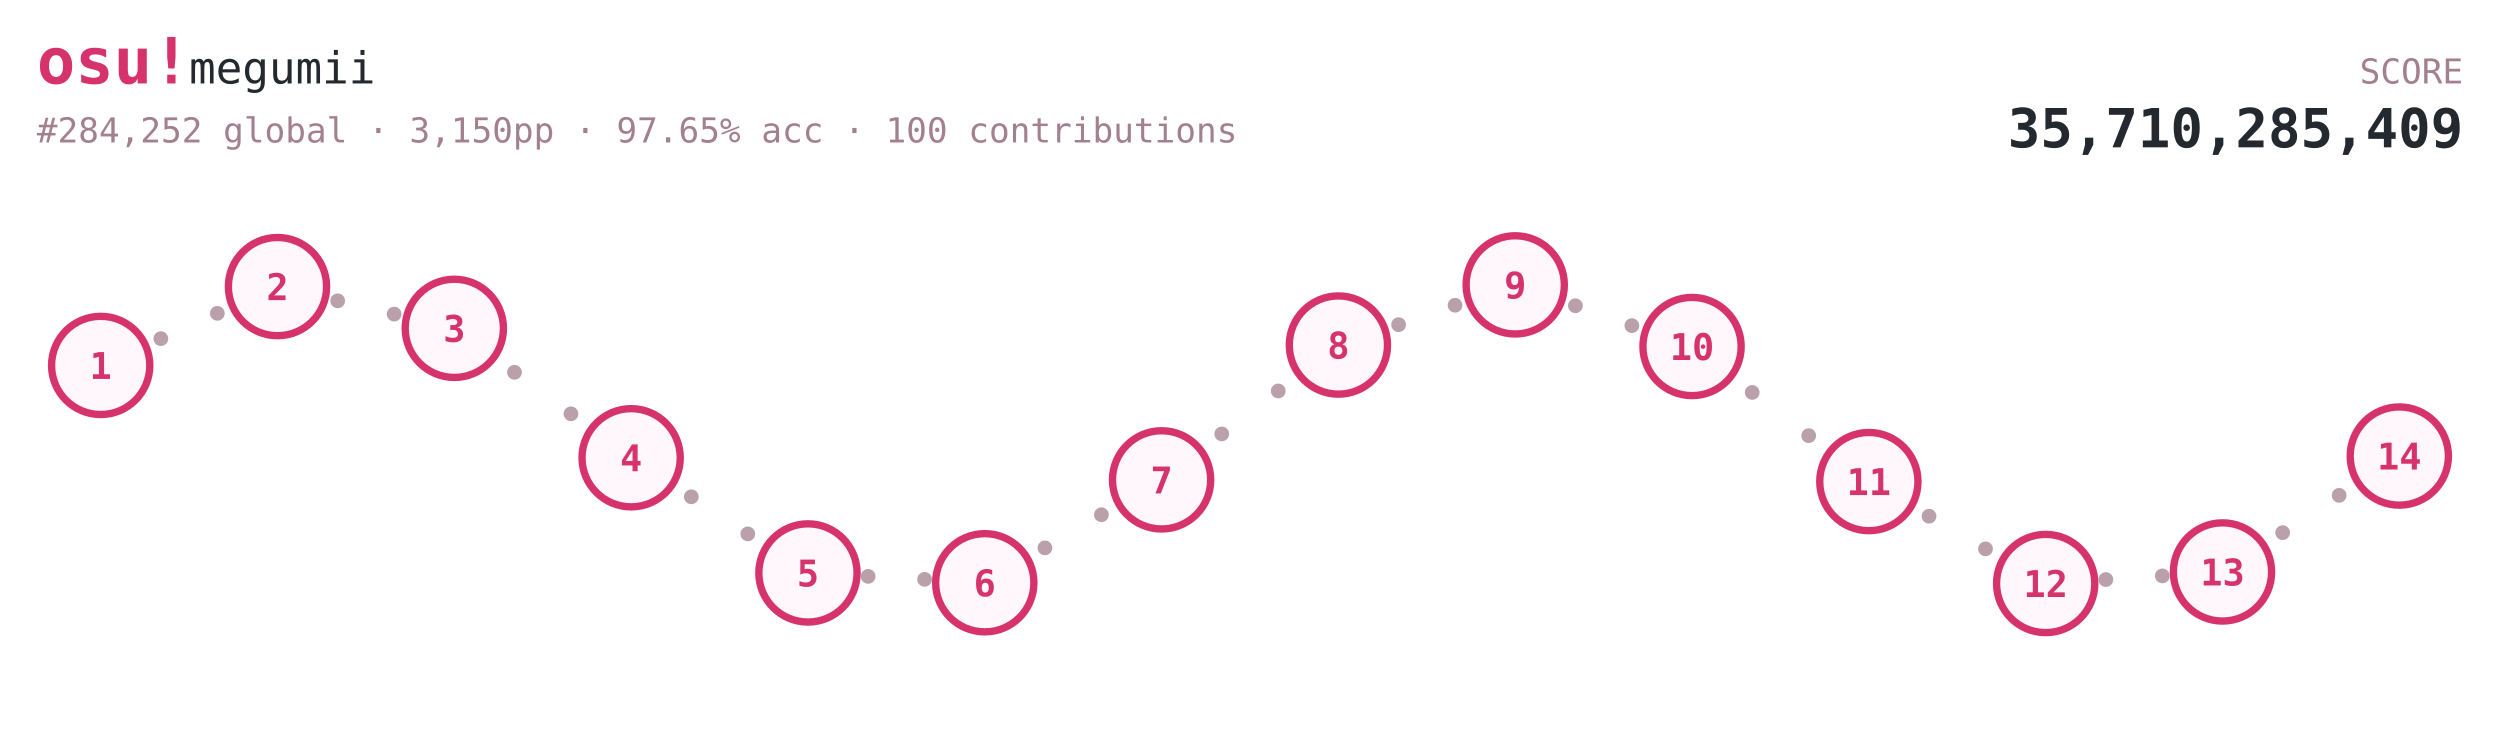
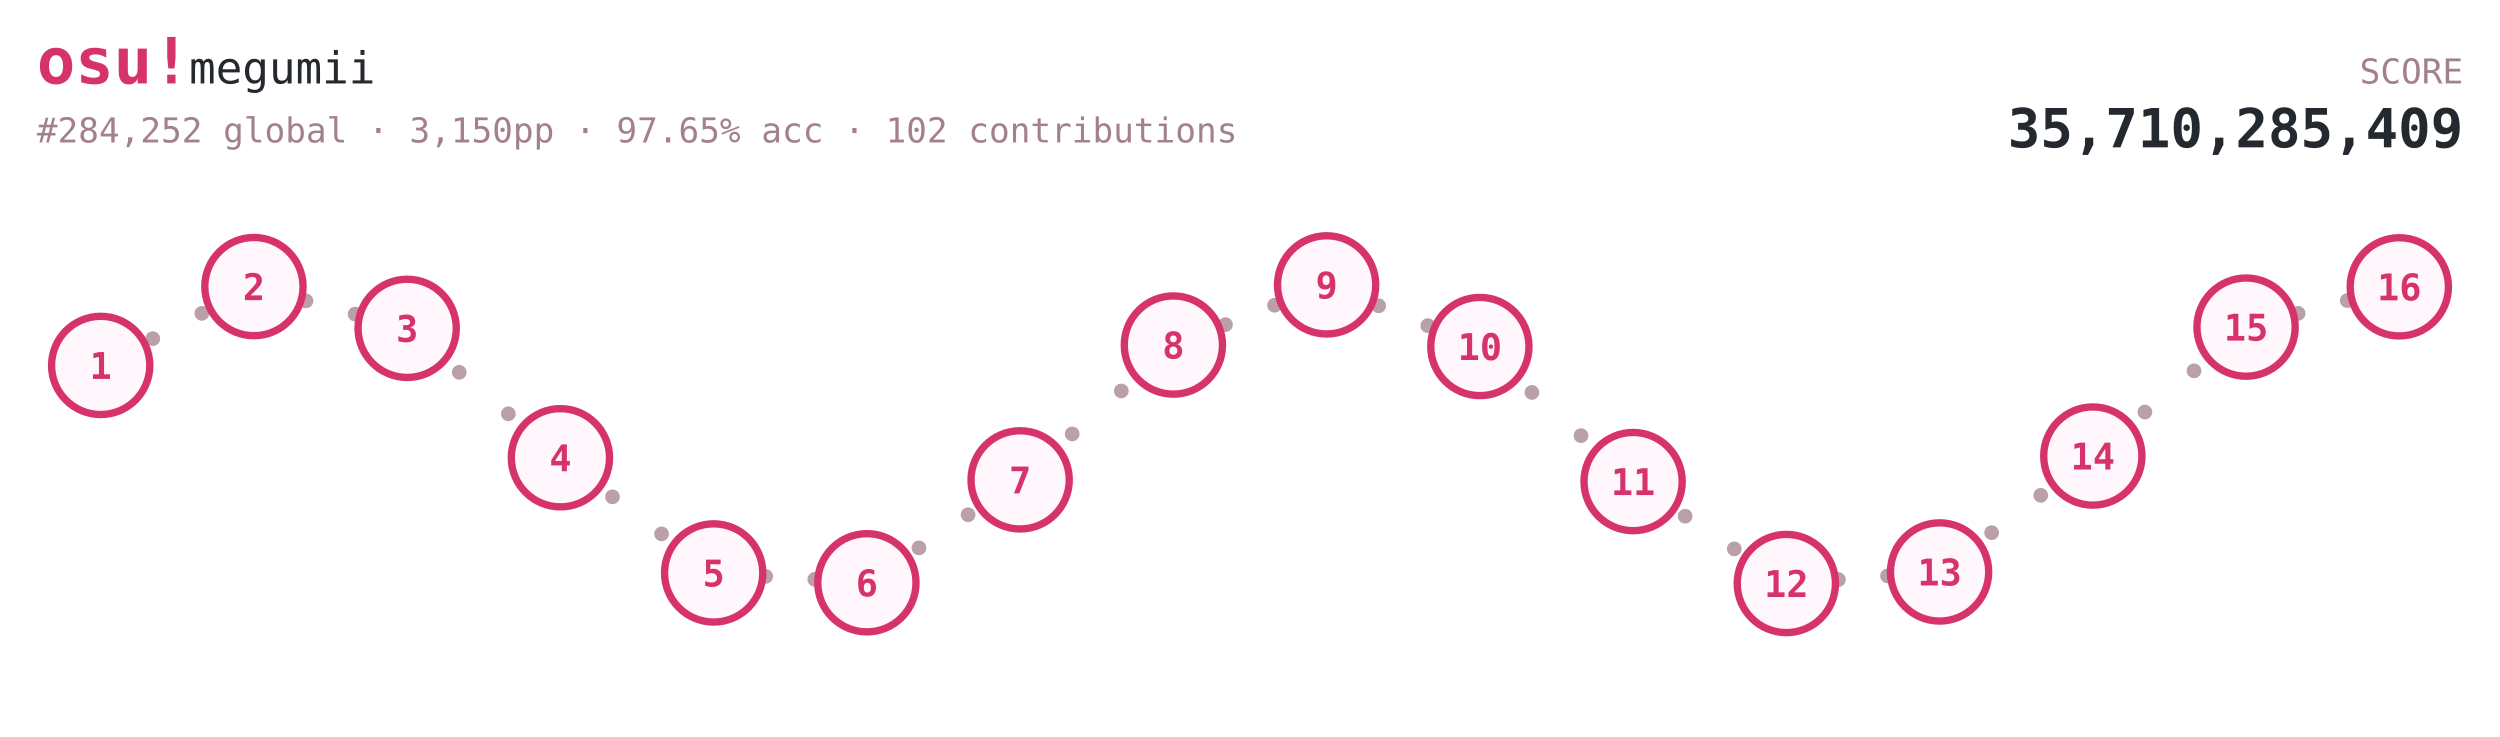
<svg xmlns="http://www.w3.org/2000/svg" width="1018px" height="300px" font-family="ConsolasFallback,Consolas,Menlo,monospace" role="img" aria-label="osu! replay of my GitHub contributions">
  <style>
@font-face {
  src: local('Consolas'), local('Consolas Bold');
  font-family: 'ConsolasFallback';
  font-display: swap;
  size-adjust: 109%;
}
text, tspan {white-space: pre;}
</style>
  <defs>
    <clipPath id="play">
      <rect x="0" y="68" width="1018" height="228" />
    </clipPath>
  </defs>
  <text x="15" y="34" font-size="26" font-weight="bold" fill="#D6336C">osu!</text>
  <text x="77" y="34" font-size="18" fill="#24292f">megumii</text>
-   <text x="15" y="58" font-size="14" fill="#a3808f">#284,252 global  ·  3,150pp  ·  97.65% acc  ·  100 contributions</text>
+   <text x="15" y="58" font-size="14" fill="#a3808f">#284,252 global  ·  3,150pp  ·  97.65% acc  ·  102 contributions</text>
  <text x="1003" y="34" text-anchor="end" font-size="14" fill="#a3808f">SCORE</text>
  <text x="1003" y="60" text-anchor="end" font-size="22" font-weight="bold" fill="#24292f">35,710,285,409</text>
  <g clip-path="url(#play)">
-     <circle cx="65.5" cy="137.9" r="3" fill="#a3808f" opacity="0.75" />
-     <circle cx="88.5" cy="127.6" r="3" fill="#a3808f" opacity="0.75" />
-     <circle cx="137.5" cy="122.5" r="3" fill="#a3808f" opacity="0.75" />
-     <circle cx="160.5" cy="127.9" r="3" fill="#a3808f" opacity="0.75" />
-     <circle cx="209.5" cy="151.6" r="3" fill="#a3808f" opacity="0.75" />
-     <circle cx="232.5" cy="168.5" r="3" fill="#a3808f" opacity="0.75" />
-     <circle cx="281.5" cy="202.3" r="3" fill="#a3808f" opacity="0.75" />
-     <circle cx="304.5" cy="217.4" r="3" fill="#a3808f" opacity="0.75" />
-     <circle cx="353.5" cy="234.7" r="3" fill="#a3808f" opacity="0.75" />
-     <circle cx="376.5" cy="235.9" r="3" fill="#a3808f" opacity="0.75" />
-     <circle cx="425.5" cy="223.1" r="3" fill="#a3808f" opacity="0.75" />
-     <circle cx="448.5" cy="209.6" r="3" fill="#a3808f" opacity="0.75" />
-     <circle cx="497.5" cy="176.7" r="3" fill="#a3808f" opacity="0.75" />
-     <circle cx="520.5" cy="159.2" r="3" fill="#a3808f" opacity="0.75" />
-     <circle cx="569.5" cy="132.2" r="3" fill="#a3808f" opacity="0.75" />
-     <circle cx="592.5" cy="124.3" r="3" fill="#a3808f" opacity="0.75" />
-     <circle cx="641.5" cy="124.5" r="3" fill="#a3808f" opacity="0.75" />
-     <circle cx="664.5" cy="132.6" r="3" fill="#a3808f" opacity="0.75" />
-     <circle cx="713.5" cy="159.8" r="3" fill="#a3808f" opacity="0.75" />
-     <circle cx="736.5" cy="177.4" r="3" fill="#a3808f" opacity="0.75" />
-     <circle cx="785.5" cy="210.2" r="3" fill="#a3808f" opacity="0.75" />
-     <circle cx="808.5" cy="223.5" r="3" fill="#a3808f" opacity="0.75" />
-     <circle cx="857.5" cy="236.0" r="3" fill="#a3808f" opacity="0.75" />
-     <circle cx="880.5" cy="234.5" r="3" fill="#a3808f" opacity="0.75" />
-     <circle cx="929.5" cy="216.9" r="3" fill="#a3808f" opacity="0.75" />
-     <circle cx="952.5" cy="201.7" r="3" fill="#a3808f" opacity="0.75" />
+     <circle cx="62.2" cy="137.9" r="3" fill="#a3808f" opacity="0.75" />
+     <circle cx="82.2" cy="127.6" r="3" fill="#a3808f" opacity="0.75" />
+     <circle cx="124.6" cy="122.5" r="3" fill="#a3808f" opacity="0.75" />
+     <circle cx="144.6" cy="127.9" r="3" fill="#a3808f" opacity="0.75" />
+     <circle cx="187.0" cy="151.6" r="3" fill="#a3808f" opacity="0.75" />
+     <circle cx="207.0" cy="168.5" r="3" fill="#a3808f" opacity="0.75" />
+     <circle cx="249.4" cy="202.3" r="3" fill="#a3808f" opacity="0.75" />
+     <circle cx="269.4" cy="217.4" r="3" fill="#a3808f" opacity="0.75" />
+     <circle cx="311.8" cy="234.7" r="3" fill="#a3808f" opacity="0.75" />
+     <circle cx="331.8" cy="235.9" r="3" fill="#a3808f" opacity="0.75" />
+     <circle cx="374.2" cy="223.1" r="3" fill="#a3808f" opacity="0.75" />
+     <circle cx="394.2" cy="209.6" r="3" fill="#a3808f" opacity="0.75" />
+     <circle cx="436.6" cy="176.7" r="3" fill="#a3808f" opacity="0.75" />
+     <circle cx="456.6" cy="159.2" r="3" fill="#a3808f" opacity="0.75" />
+     <circle cx="499.0" cy="132.2" r="3" fill="#a3808f" opacity="0.75" />
+     <circle cx="519.0" cy="124.3" r="3" fill="#a3808f" opacity="0.75" />
+     <circle cx="561.4" cy="124.5" r="3" fill="#a3808f" opacity="0.75" />
+     <circle cx="581.4" cy="132.6" r="3" fill="#a3808f" opacity="0.75" />
+     <circle cx="623.8" cy="159.8" r="3" fill="#a3808f" opacity="0.75" />
+     <circle cx="643.8" cy="177.4" r="3" fill="#a3808f" opacity="0.75" />
+     <circle cx="686.2" cy="210.2" r="3" fill="#a3808f" opacity="0.75" />
+     <circle cx="706.2" cy="223.5" r="3" fill="#a3808f" opacity="0.75" />
+     <circle cx="748.6" cy="236.0" r="3" fill="#a3808f" opacity="0.75" />
+     <circle cx="768.6" cy="234.5" r="3" fill="#a3808f" opacity="0.75" />
+     <circle cx="811.0" cy="216.9" r="3" fill="#a3808f" opacity="0.75" />
+     <circle cx="831.0" cy="201.7" r="3" fill="#a3808f" opacity="0.75" />
+     <circle cx="873.4" cy="167.8" r="3" fill="#a3808f" opacity="0.75" />
+     <circle cx="893.4" cy="151.0" r="3" fill="#a3808f" opacity="0.75" />
+     <circle cx="935.8" cy="127.6" r="3" fill="#a3808f" opacity="0.75" />
+     <circle cx="955.8" cy="122.4" r="3" fill="#a3808f" opacity="0.75" />
    <circle cx="41" cy="148.8" r="52.0" fill="none" stroke="#D6336C" stroke-width="2" opacity="0">
-       <animate attributeName="r" values="52.0;20.0;20.0" keyTimes="0;0.121;1" dur="11.280s" calcMode="linear" repeatCount="indefinite" />
-       <animate attributeName="opacity" values="0;1;0;0" keyTimes="0;0.08;0.121;1" dur="11.280s" calcMode="discrete" repeatCount="indefinite" />
+       <animate attributeName="r" values="52.0;20.0;20.0" keyTimes="0;0.109;1" dur="12.520s" calcMode="linear" repeatCount="indefinite" />
+       <animate attributeName="opacity" values="0;1;0;0" keyTimes="0;0.072;0.109;1" dur="12.520s" calcMode="discrete" repeatCount="indefinite" />
    </circle>
    <g opacity="1">
      <circle cx="41" cy="148.8" r="20" fill="#fff7fb" stroke="#D6336C" stroke-width="3" />
      <text x="41" y="154.3" text-anchor="middle" font-size="15" font-weight="bold" fill="#D6336C">1</text>
-       <animate attributeName="opacity" values="1;1;0;0" keyTimes="0;0.121;0.126;1" dur="11.280s" calcMode="discrete" repeatCount="indefinite" />
+       <animate attributeName="opacity" values="1;1;0;0" keyTimes="0;0.109;0.113;1" dur="12.520s" calcMode="discrete" repeatCount="indefinite" />
    </g>
    <circle cx="41" cy="148.8" r="20" fill="none" stroke="#e6398b" stroke-width="3" opacity="0">
      <animate attributeName="r" values="20;42.0" keyTimes="0;1" dur="0.42s" begin="1.360s" repeatCount="1" fill="remove" />
      <animate attributeName="opacity" values="0.9;0" keyTimes="0;1" dur="0.42s" begin="1.360s" repeatCount="1" fill="remove" />
    </circle>
-     <circle cx="113" cy="116.7" r="52.0" fill="none" stroke="#D6336C" stroke-width="2" opacity="0">
-       <animate attributeName="r" values="52.0;20.0;20.0" keyTimes="0;0.176;1" dur="11.280s" calcMode="linear" repeatCount="indefinite" />
-       <animate attributeName="opacity" values="0;1;0;0" keyTimes="0;0.135;0.176;1" dur="11.280s" calcMode="discrete" repeatCount="indefinite" />
-     </circle>
-     <g opacity="1">
-       <circle cx="113" cy="116.7" r="20" fill="#fff7fb" stroke="#D6336C" stroke-width="3" />
-       <text x="113" y="122.2" text-anchor="middle" font-size="15" font-weight="bold" fill="#D6336C">2</text>
-       <animate attributeName="opacity" values="1;1;0;0" keyTimes="0;0.176;0.181;1" dur="11.280s" calcMode="discrete" repeatCount="indefinite" />
-     </g>
-     <circle cx="113" cy="116.7" r="20" fill="none" stroke="#e6398b" stroke-width="3" opacity="0">
+     <circle cx="103.4" cy="116.7" r="52.0" fill="none" stroke="#D6336C" stroke-width="2" opacity="0">
+       <animate attributeName="r" values="52.0;20.0;20.0" keyTimes="0;0.158;1" dur="12.520s" calcMode="linear" repeatCount="indefinite" />
+       <animate attributeName="opacity" values="0;1;0;0" keyTimes="0;0.121;0.159;1" dur="12.520s" calcMode="discrete" repeatCount="indefinite" />
+     </circle>
+     <g opacity="1">
+       <circle cx="103.4" cy="116.7" r="20" fill="#fff7fb" stroke="#D6336C" stroke-width="3" />
+       <text x="103.4" y="122.2" text-anchor="middle" font-size="15" font-weight="bold" fill="#D6336C">2</text>
+       <animate attributeName="opacity" values="1;1;0;0" keyTimes="0;0.158;0.163;1" dur="12.520s" calcMode="discrete" repeatCount="indefinite" />
+     </g>
+     <circle cx="103.4" cy="116.7" r="20" fill="none" stroke="#e6398b" stroke-width="3" opacity="0">
      <animate attributeName="r" values="20;42.0" keyTimes="0;1" dur="0.42s" begin="1.980s" repeatCount="1" fill="remove" />
      <animate attributeName="opacity" values="0.9;0" keyTimes="0;1" dur="0.42s" begin="1.980s" repeatCount="1" fill="remove" />
    </circle>
-     <circle cx="185" cy="133.7" r="52.0" fill="none" stroke="#D6336C" stroke-width="2" opacity="0">
-       <animate attributeName="r" values="52.0;20.0;20.0" keyTimes="0;0.231;1" dur="11.280s" calcMode="linear" repeatCount="indefinite" />
-       <animate attributeName="opacity" values="0;1;0;0" keyTimes="0;0.19;0.231;1" dur="11.280s" calcMode="discrete" repeatCount="indefinite" />
-     </circle>
-     <g opacity="1">
-       <circle cx="185" cy="133.7" r="20" fill="#fff7fb" stroke="#D6336C" stroke-width="3" />
-       <text x="185" y="139.2" text-anchor="middle" font-size="15" font-weight="bold" fill="#D6336C">3</text>
-       <animate attributeName="opacity" values="1;1;0;0" keyTimes="0;0.231;0.236;1" dur="11.280s" calcMode="discrete" repeatCount="indefinite" />
-     </g>
-     <circle cx="185" cy="133.7" r="20" fill="none" stroke="#e6398b" stroke-width="3" opacity="0">
+     <circle cx="165.8" cy="133.7" r="52.0" fill="none" stroke="#D6336C" stroke-width="2" opacity="0">
+       <animate attributeName="r" values="52.0;20.0;20.0" keyTimes="0;0.208;1" dur="12.520s" calcMode="linear" repeatCount="indefinite" />
+       <animate attributeName="opacity" values="0;1;0;0" keyTimes="0;0.171;0.208;1" dur="12.520s" calcMode="discrete" repeatCount="indefinite" />
+     </circle>
+     <g opacity="1">
+       <circle cx="165.8" cy="133.7" r="20" fill="#fff7fb" stroke="#D6336C" stroke-width="3" />
+       <text x="165.8" y="139.2" text-anchor="middle" font-size="15" font-weight="bold" fill="#D6336C">3</text>
+       <animate attributeName="opacity" values="1;1;0;0" keyTimes="0;0.208;0.212;1" dur="12.520s" calcMode="discrete" repeatCount="indefinite" />
+     </g>
+     <circle cx="165.8" cy="133.7" r="20" fill="none" stroke="#e6398b" stroke-width="3" opacity="0">
      <animate attributeName="r" values="20;42.0" keyTimes="0;1" dur="0.42s" begin="2.600s" repeatCount="1" fill="remove" />
      <animate attributeName="opacity" values="0.9;0" keyTimes="0;1" dur="0.42s" begin="2.600s" repeatCount="1" fill="remove" />
    </circle>
-     <circle cx="257" cy="186.4" r="52.0" fill="none" stroke="#D6336C" stroke-width="2" opacity="0">
-       <animate attributeName="r" values="52.0;20.0;20.0" keyTimes="0;0.285;1" dur="11.280s" calcMode="linear" repeatCount="indefinite" />
-       <animate attributeName="opacity" values="0;1;0;0" keyTimes="0;0.245;0.286;1" dur="11.280s" calcMode="discrete" repeatCount="indefinite" />
-     </circle>
-     <g opacity="1">
-       <circle cx="257" cy="186.4" r="20" fill="#fff7fb" stroke="#D6336C" stroke-width="3" />
-       <text x="257" y="191.9" text-anchor="middle" font-size="15" font-weight="bold" fill="#D6336C">4</text>
-       <animate attributeName="opacity" values="1;1;0;0" keyTimes="0;0.285;0.291;1" dur="11.280s" calcMode="discrete" repeatCount="indefinite" />
-     </g>
-     <circle cx="257" cy="186.4" r="20" fill="none" stroke="#e6398b" stroke-width="3" opacity="0">
+     <circle cx="228.2" cy="186.4" r="52.0" fill="none" stroke="#D6336C" stroke-width="2" opacity="0">
+       <animate attributeName="r" values="52.0;20.0;20.0" keyTimes="0;0.257;1" dur="12.520s" calcMode="linear" repeatCount="indefinite" />
+       <animate attributeName="opacity" values="0;1;0;0" keyTimes="0;0.22;0.258;1" dur="12.520s" calcMode="discrete" repeatCount="indefinite" />
+     </circle>
+     <g opacity="1">
+       <circle cx="228.2" cy="186.4" r="20" fill="#fff7fb" stroke="#D6336C" stroke-width="3" />
+       <text x="228.2" y="191.9" text-anchor="middle" font-size="15" font-weight="bold" fill="#D6336C">4</text>
+       <animate attributeName="opacity" values="1;1;0;0" keyTimes="0;0.257;0.262;1" dur="12.520s" calcMode="discrete" repeatCount="indefinite" />
+     </g>
+     <circle cx="228.2" cy="186.4" r="20" fill="none" stroke="#e6398b" stroke-width="3" opacity="0">
      <animate attributeName="r" values="20;42.0" keyTimes="0;1" dur="0.42s" begin="3.220s" repeatCount="1" fill="remove" />
      <animate attributeName="opacity" values="0.9;0" keyTimes="0;1" dur="0.42s" begin="3.220s" repeatCount="1" fill="remove" />
    </circle>
-     <circle cx="329" cy="233.3" r="52.0" fill="none" stroke="#D6336C" stroke-width="2" opacity="0">
-       <animate attributeName="r" values="52.0;20.0;20.0" keyTimes="0;0.34;1" dur="11.280s" calcMode="linear" repeatCount="indefinite" />
-       <animate attributeName="opacity" values="0;1;0;0" keyTimes="0;0.3;0.341;1" dur="11.280s" calcMode="discrete" repeatCount="indefinite" />
-     </circle>
-     <g opacity="1">
-       <circle cx="329" cy="233.3" r="20" fill="#fff7fb" stroke="#D6336C" stroke-width="3" />
-       <text x="329" y="238.8" text-anchor="middle" font-size="15" font-weight="bold" fill="#D6336C">5</text>
-       <animate attributeName="opacity" values="1;1;0;0" keyTimes="0;0.34;0.346;1" dur="11.280s" calcMode="discrete" repeatCount="indefinite" />
-     </g>
-     <circle cx="329" cy="233.3" r="20" fill="none" stroke="#e6398b" stroke-width="3" opacity="0">
+     <circle cx="290.6" cy="233.3" r="52.0" fill="none" stroke="#D6336C" stroke-width="2" opacity="0">
+       <animate attributeName="r" values="52.0;20.0;20.0" keyTimes="0;0.307;1" dur="12.520s" calcMode="linear" repeatCount="indefinite" />
+       <animate attributeName="opacity" values="0;1;0;0" keyTimes="0;0.27;0.308;1" dur="12.520s" calcMode="discrete" repeatCount="indefinite" />
+     </circle>
+     <g opacity="1">
+       <circle cx="290.6" cy="233.3" r="20" fill="#fff7fb" stroke="#D6336C" stroke-width="3" />
+       <text x="290.6" y="238.8" text-anchor="middle" font-size="15" font-weight="bold" fill="#D6336C">5</text>
+       <animate attributeName="opacity" values="1;1;0;0" keyTimes="0;0.307;0.311;1" dur="12.520s" calcMode="discrete" repeatCount="indefinite" />
+     </g>
+     <circle cx="290.6" cy="233.3" r="20" fill="none" stroke="#e6398b" stroke-width="3" opacity="0">
      <animate attributeName="r" values="20;42.0" keyTimes="0;1" dur="0.42s" begin="3.840s" repeatCount="1" fill="remove" />
      <animate attributeName="opacity" values="0.9;0" keyTimes="0;1" dur="0.42s" begin="3.840s" repeatCount="1" fill="remove" />
    </circle>
-     <circle cx="401" cy="237.3" r="52.0" fill="none" stroke="#D6336C" stroke-width="2" opacity="0">
-       <animate attributeName="r" values="52.0;20.0;20.0" keyTimes="0;0.395;1" dur="11.280s" calcMode="linear" repeatCount="indefinite" />
-       <animate attributeName="opacity" values="0;1;0;0" keyTimes="0;0.355;0.396;1" dur="11.280s" calcMode="discrete" repeatCount="indefinite" />
-     </circle>
-     <g opacity="1">
-       <circle cx="401" cy="237.3" r="20" fill="#fff7fb" stroke="#D6336C" stroke-width="3" />
-       <text x="401" y="242.8" text-anchor="middle" font-size="15" font-weight="bold" fill="#D6336C">6</text>
-       <animate attributeName="opacity" values="1;1;0;0" keyTimes="0;0.395;0.401;1" dur="11.280s" calcMode="discrete" repeatCount="indefinite" />
-     </g>
-     <circle cx="401" cy="237.3" r="20" fill="none" stroke="#e6398b" stroke-width="3" opacity="0">
+     <circle cx="353" cy="237.3" r="52.0" fill="none" stroke="#D6336C" stroke-width="2" opacity="0">
+       <animate attributeName="r" values="52.0;20.0;20.0" keyTimes="0;0.356;1" dur="12.520s" calcMode="linear" repeatCount="indefinite" />
+       <animate attributeName="opacity" values="0;1;0;0" keyTimes="0;0.319;0.357;1" dur="12.520s" calcMode="discrete" repeatCount="indefinite" />
+     </circle>
+     <g opacity="1">
+       <circle cx="353" cy="237.3" r="20" fill="#fff7fb" stroke="#D6336C" stroke-width="3" />
+       <text x="353" y="242.8" text-anchor="middle" font-size="15" font-weight="bold" fill="#D6336C">6</text>
+       <animate attributeName="opacity" values="1;1;0;0" keyTimes="0;0.356;0.361;1" dur="12.520s" calcMode="discrete" repeatCount="indefinite" />
+     </g>
+     <circle cx="353" cy="237.3" r="20" fill="none" stroke="#e6398b" stroke-width="3" opacity="0">
      <animate attributeName="r" values="20;42.0" keyTimes="0;1" dur="0.42s" begin="4.460s" repeatCount="1" fill="remove" />
      <animate attributeName="opacity" values="0.9;0" keyTimes="0;1" dur="0.42s" begin="4.460s" repeatCount="1" fill="remove" />
    </circle>
-     <circle cx="473" cy="195.4" r="52.0" fill="none" stroke="#D6336C" stroke-width="2" opacity="0">
-       <animate attributeName="r" values="52.0;20.0;20.0" keyTimes="0;0.45;1" dur="11.280s" calcMode="linear" repeatCount="indefinite" />
-       <animate attributeName="opacity" values="0;1;0;0" keyTimes="0;0.41;0.451;1" dur="11.280s" calcMode="discrete" repeatCount="indefinite" />
-     </circle>
-     <g opacity="1">
-       <circle cx="473" cy="195.4" r="20" fill="#fff7fb" stroke="#D6336C" stroke-width="3" />
-       <text x="473" y="200.9" text-anchor="middle" font-size="15" font-weight="bold" fill="#D6336C">7</text>
-       <animate attributeName="opacity" values="1;1;0;0" keyTimes="0;0.45;0.456;1" dur="11.280s" calcMode="discrete" repeatCount="indefinite" />
-     </g>
-     <circle cx="473" cy="195.4" r="20" fill="none" stroke="#e6398b" stroke-width="3" opacity="0">
+     <circle cx="415.4" cy="195.4" r="52.0" fill="none" stroke="#D6336C" stroke-width="2" opacity="0">
+       <animate attributeName="r" values="52.0;20.0;20.0" keyTimes="0;0.406;1" dur="12.520s" calcMode="linear" repeatCount="indefinite" />
+       <animate attributeName="opacity" values="0;1;0;0" keyTimes="0;0.369;0.407;1" dur="12.520s" calcMode="discrete" repeatCount="indefinite" />
+     </circle>
+     <g opacity="1">
+       <circle cx="415.4" cy="195.4" r="20" fill="#fff7fb" stroke="#D6336C" stroke-width="3" />
+       <text x="415.4" y="200.9" text-anchor="middle" font-size="15" font-weight="bold" fill="#D6336C">7</text>
+       <animate attributeName="opacity" values="1;1;0;0" keyTimes="0;0.406;0.411;1" dur="12.520s" calcMode="discrete" repeatCount="indefinite" />
+     </g>
+     <circle cx="415.4" cy="195.4" r="20" fill="none" stroke="#e6398b" stroke-width="3" opacity="0">
      <animate attributeName="r" values="20;42.0" keyTimes="0;1" dur="0.42s" begin="5.080s" repeatCount="1" fill="remove" />
      <animate attributeName="opacity" values="0.9;0" keyTimes="0;1" dur="0.42s" begin="5.080s" repeatCount="1" fill="remove" />
    </circle>
-     <circle cx="545" cy="140.5" r="52.0" fill="none" stroke="#D6336C" stroke-width="2" opacity="0">
-       <animate attributeName="r" values="52.0;20.0;20.0" keyTimes="0;0.505;1" dur="11.280s" calcMode="linear" repeatCount="indefinite" />
-       <animate attributeName="opacity" values="0;1;0;0" keyTimes="0;0.465;0.506;1" dur="11.280s" calcMode="discrete" repeatCount="indefinite" />
-     </circle>
-     <g opacity="1">
-       <circle cx="545" cy="140.5" r="20" fill="#fff7fb" stroke="#D6336C" stroke-width="3" />
-       <text x="545" y="146" text-anchor="middle" font-size="15" font-weight="bold" fill="#D6336C">8</text>
-       <animate attributeName="opacity" values="1;1;0;0" keyTimes="0;0.505;0.511;1" dur="11.280s" calcMode="discrete" repeatCount="indefinite" />
-     </g>
-     <circle cx="545" cy="140.5" r="20" fill="none" stroke="#e6398b" stroke-width="3" opacity="0">
+     <circle cx="477.8" cy="140.5" r="52.0" fill="none" stroke="#D6336C" stroke-width="2" opacity="0">
+       <animate attributeName="r" values="52.0;20.0;20.0" keyTimes="0;0.455;1" dur="12.520s" calcMode="linear" repeatCount="indefinite" />
+       <animate attributeName="opacity" values="0;1;0;0" keyTimes="0;0.419;0.456;1" dur="12.520s" calcMode="discrete" repeatCount="indefinite" />
+     </circle>
+     <g opacity="1">
+       <circle cx="477.8" cy="140.5" r="20" fill="#fff7fb" stroke="#D6336C" stroke-width="3" />
+       <text x="477.8" y="146" text-anchor="middle" font-size="15" font-weight="bold" fill="#D6336C">8</text>
+       <animate attributeName="opacity" values="1;1;0;0" keyTimes="0;0.455;0.46;1" dur="12.520s" calcMode="discrete" repeatCount="indefinite" />
+     </g>
+     <circle cx="477.8" cy="140.5" r="20" fill="none" stroke="#e6398b" stroke-width="3" opacity="0">
      <animate attributeName="r" values="20;42.0" keyTimes="0;1" dur="0.42s" begin="5.700s" repeatCount="1" fill="remove" />
      <animate attributeName="opacity" values="0.9;0" keyTimes="0;1" dur="0.42s" begin="5.700s" repeatCount="1" fill="remove" />
    </circle>
-     <circle cx="617" cy="116" r="52.0" fill="none" stroke="#D6336C" stroke-width="2" opacity="0">
-       <animate attributeName="r" values="52.0;20.0;20.0" keyTimes="0;0.56;1" dur="11.280s" calcMode="linear" repeatCount="indefinite" />
-       <animate attributeName="opacity" values="0;1;0;0" keyTimes="0;0.519;0.561;1" dur="11.280s" calcMode="discrete" repeatCount="indefinite" />
-     </circle>
-     <g opacity="1">
-       <circle cx="617" cy="116" r="20" fill="#fff7fb" stroke="#D6336C" stroke-width="3" />
-       <text x="617" y="121.5" text-anchor="middle" font-size="15" font-weight="bold" fill="#D6336C">9</text>
-       <animate attributeName="opacity" values="1;1;0;0" keyTimes="0;0.56;0.566;1" dur="11.280s" calcMode="discrete" repeatCount="indefinite" />
-     </g>
-     <circle cx="617" cy="116" r="20" fill="none" stroke="#e6398b" stroke-width="3" opacity="0">
+     <circle cx="540.2" cy="116" r="52.0" fill="none" stroke="#D6336C" stroke-width="2" opacity="0">
+       <animate attributeName="r" values="52.0;20.0;20.0" keyTimes="0;0.505;1" dur="12.520s" calcMode="linear" repeatCount="indefinite" />
+       <animate attributeName="opacity" values="0;1;0;0" keyTimes="0;0.468;0.506;1" dur="12.520s" calcMode="discrete" repeatCount="indefinite" />
+     </circle>
+     <g opacity="1">
+       <circle cx="540.2" cy="116" r="20" fill="#fff7fb" stroke="#D6336C" stroke-width="3" />
+       <text x="540.2" y="121.5" text-anchor="middle" font-size="15" font-weight="bold" fill="#D6336C">9</text>
+       <animate attributeName="opacity" values="1;1;0;0" keyTimes="0;0.505;0.51;1" dur="12.520s" calcMode="discrete" repeatCount="indefinite" />
+     </g>
+     <circle cx="540.2" cy="116" r="20" fill="none" stroke="#e6398b" stroke-width="3" opacity="0">
      <animate attributeName="r" values="20;42.0" keyTimes="0;1" dur="0.42s" begin="6.320s" repeatCount="1" fill="remove" />
      <animate attributeName="opacity" values="0.9;0" keyTimes="0;1" dur="0.42s" begin="6.320s" repeatCount="1" fill="remove" />
    </circle>
-     <circle cx="689" cy="141.1" r="52.0" fill="none" stroke="#D6336C" stroke-width="2" opacity="0">
-       <animate attributeName="r" values="52.0;20.0;20.0" keyTimes="0;0.615;1" dur="11.280s" calcMode="linear" repeatCount="indefinite" />
-       <animate attributeName="opacity" values="0;1;0;0" keyTimes="0;0.574;0.616;1" dur="11.280s" calcMode="discrete" repeatCount="indefinite" />
-     </circle>
-     <g opacity="1">
-       <circle cx="689" cy="141.1" r="20" fill="#fff7fb" stroke="#D6336C" stroke-width="3" />
-       <text x="689" y="146.6" text-anchor="middle" font-size="15" font-weight="bold" fill="#D6336C">10</text>
-       <animate attributeName="opacity" values="1;1;0;0" keyTimes="0;0.615;0.621;1" dur="11.280s" calcMode="discrete" repeatCount="indefinite" />
-     </g>
-     <circle cx="689" cy="141.1" r="20" fill="none" stroke="#e6398b" stroke-width="3" opacity="0">
+     <circle cx="602.6" cy="141.1" r="52.0" fill="none" stroke="#D6336C" stroke-width="2" opacity="0">
+       <animate attributeName="r" values="52.0;20.0;20.0" keyTimes="0;0.554;1" dur="12.520s" calcMode="linear" repeatCount="indefinite" />
+       <animate attributeName="opacity" values="0;1;0;0" keyTimes="0;0.518;0.555;1" dur="12.520s" calcMode="discrete" repeatCount="indefinite" />
+     </circle>
+     <g opacity="1">
+       <circle cx="602.6" cy="141.1" r="20" fill="#fff7fb" stroke="#D6336C" stroke-width="3" />
+       <text x="602.6" y="146.6" text-anchor="middle" font-size="15" font-weight="bold" fill="#D6336C">10</text>
+       <animate attributeName="opacity" values="1;1;0;0" keyTimes="0;0.554;0.559;1" dur="12.520s" calcMode="discrete" repeatCount="indefinite" />
+     </g>
+     <circle cx="602.6" cy="141.1" r="20" fill="none" stroke="#e6398b" stroke-width="3" opacity="0">
      <animate attributeName="r" values="20;42.0" keyTimes="0;1" dur="0.42s" begin="6.940s" repeatCount="1" fill="remove" />
      <animate attributeName="opacity" values="0.9;0" keyTimes="0;1" dur="0.42s" begin="6.940s" repeatCount="1" fill="remove" />
    </circle>
-     <circle cx="761" cy="196.1" r="52.0" fill="none" stroke="#D6336C" stroke-width="2" opacity="0">
-       <animate attributeName="r" values="52.0;20.0;20.0" keyTimes="0;0.67;1" dur="11.280s" calcMode="linear" repeatCount="indefinite" />
-       <animate attributeName="opacity" values="0;1;0;0" keyTimes="0;0.629;0.671;1" dur="11.280s" calcMode="discrete" repeatCount="indefinite" />
-     </circle>
-     <g opacity="1">
-       <circle cx="761" cy="196.1" r="20" fill="#fff7fb" stroke="#D6336C" stroke-width="3" />
-       <text x="761" y="201.6" text-anchor="middle" font-size="15" font-weight="bold" fill="#D6336C">11</text>
-       <animate attributeName="opacity" values="1;1;0;0" keyTimes="0;0.67;0.676;1" dur="11.280s" calcMode="discrete" repeatCount="indefinite" />
-     </g>
-     <circle cx="761" cy="196.1" r="20" fill="none" stroke="#e6398b" stroke-width="3" opacity="0">
+     <circle cx="665" cy="196.1" r="52.0" fill="none" stroke="#D6336C" stroke-width="2" opacity="0">
+       <animate attributeName="r" values="52.0;20.0;20.0" keyTimes="0;0.604;1" dur="12.520s" calcMode="linear" repeatCount="indefinite" />
+       <animate attributeName="opacity" values="0;1;0;0" keyTimes="0;0.567;0.605;1" dur="12.520s" calcMode="discrete" repeatCount="indefinite" />
+     </circle>
+     <g opacity="1">
+       <circle cx="665" cy="196.1" r="20" fill="#fff7fb" stroke="#D6336C" stroke-width="3" />
+       <text x="665" y="201.6" text-anchor="middle" font-size="15" font-weight="bold" fill="#D6336C">11</text>
+       <animate attributeName="opacity" values="1;1;0;0" keyTimes="0;0.604;0.609;1" dur="12.520s" calcMode="discrete" repeatCount="indefinite" />
+     </g>
+     <circle cx="665" cy="196.1" r="20" fill="none" stroke="#e6398b" stroke-width="3" opacity="0">
      <animate attributeName="r" values="20;42.0" keyTimes="0;1" dur="0.42s" begin="7.560s" repeatCount="1" fill="remove" />
      <animate attributeName="opacity" values="0.9;0" keyTimes="0;1" dur="0.42s" begin="7.560s" repeatCount="1" fill="remove" />
    </circle>
-     <circle cx="833" cy="237.6" r="52.0" fill="none" stroke="#D6336C" stroke-width="2" opacity="0">
-       <animate attributeName="r" values="52.0;20.0;20.0" keyTimes="0;0.725;1" dur="11.280s" calcMode="linear" repeatCount="indefinite" />
-       <animate attributeName="opacity" values="0;1;0;0" keyTimes="0;0.684;0.726;1" dur="11.280s" calcMode="discrete" repeatCount="indefinite" />
-     </circle>
-     <g opacity="1">
-       <circle cx="833" cy="237.6" r="20" fill="#fff7fb" stroke="#D6336C" stroke-width="3" />
-       <text x="833" y="243.1" text-anchor="middle" font-size="15" font-weight="bold" fill="#D6336C">12</text>
-       <animate attributeName="opacity" values="1;1;0;0" keyTimes="0;0.725;0.731;1" dur="11.280s" calcMode="discrete" repeatCount="indefinite" />
-     </g>
-     <circle cx="833" cy="237.6" r="20" fill="none" stroke="#e6398b" stroke-width="3" opacity="0">
+     <circle cx="727.4" cy="237.6" r="52.0" fill="none" stroke="#D6336C" stroke-width="2" opacity="0">
+       <animate attributeName="r" values="52.0;20.0;20.0" keyTimes="0;0.653;1" dur="12.520s" calcMode="linear" repeatCount="indefinite" />
+       <animate attributeName="opacity" values="0;1;0;0" keyTimes="0;0.617;0.654;1" dur="12.520s" calcMode="discrete" repeatCount="indefinite" />
+     </circle>
+     <g opacity="1">
+       <circle cx="727.4" cy="237.6" r="20" fill="#fff7fb" stroke="#D6336C" stroke-width="3" />
+       <text x="727.4" y="243.1" text-anchor="middle" font-size="15" font-weight="bold" fill="#D6336C">12</text>
+       <animate attributeName="opacity" values="1;1;0;0" keyTimes="0;0.653;0.658;1" dur="12.520s" calcMode="discrete" repeatCount="indefinite" />
+     </g>
+     <circle cx="727.4" cy="237.6" r="20" fill="none" stroke="#e6398b" stroke-width="3" opacity="0">
      <animate attributeName="r" values="20;42.0" keyTimes="0;1" dur="0.42s" begin="8.180s" repeatCount="1" fill="remove" />
      <animate attributeName="opacity" values="0.9;0" keyTimes="0;1" dur="0.42s" begin="8.180s" repeatCount="1" fill="remove" />
    </circle>
-     <circle cx="905" cy="232.9" r="52.0" fill="none" stroke="#D6336C" stroke-width="2" opacity="0">
-       <animate attributeName="r" values="52.0;20.0;20.0" keyTimes="0;0.78;1" dur="11.280s" calcMode="linear" repeatCount="indefinite" />
-       <animate attributeName="opacity" values="0;1;0;0" keyTimes="0;0.739;0.781;1" dur="11.280s" calcMode="discrete" repeatCount="indefinite" />
-     </circle>
-     <g opacity="1">
-       <circle cx="905" cy="232.9" r="20" fill="#fff7fb" stroke="#D6336C" stroke-width="3" />
-       <text x="905" y="238.4" text-anchor="middle" font-size="15" font-weight="bold" fill="#D6336C">13</text>
-       <animate attributeName="opacity" values="1;1;0;0" keyTimes="0;0.78;0.785;1" dur="11.280s" calcMode="discrete" repeatCount="indefinite" />
-     </g>
-     <circle cx="905" cy="232.9" r="20" fill="none" stroke="#e6398b" stroke-width="3" opacity="0">
+     <circle cx="789.8" cy="232.9" r="52.0" fill="none" stroke="#D6336C" stroke-width="2" opacity="0">
+       <animate attributeName="r" values="52.0;20.0;20.0" keyTimes="0;0.703;1" dur="12.520s" calcMode="linear" repeatCount="indefinite" />
+       <animate attributeName="opacity" values="0;1;0;0" keyTimes="0;0.666;0.704;1" dur="12.520s" calcMode="discrete" repeatCount="indefinite" />
+     </circle>
+     <g opacity="1">
+       <circle cx="789.8" cy="232.9" r="20" fill="#fff7fb" stroke="#D6336C" stroke-width="3" />
+       <text x="789.8" y="238.4" text-anchor="middle" font-size="15" font-weight="bold" fill="#D6336C">13</text>
+       <animate attributeName="opacity" values="1;1;0;0" keyTimes="0;0.703;0.708;1" dur="12.520s" calcMode="discrete" repeatCount="indefinite" />
+     </g>
+     <circle cx="789.8" cy="232.9" r="20" fill="none" stroke="#e6398b" stroke-width="3" opacity="0">
      <animate attributeName="r" values="20;42.0" keyTimes="0;1" dur="0.42s" begin="8.800s" repeatCount="1" fill="remove" />
      <animate attributeName="opacity" values="0.9;0" keyTimes="0;1" dur="0.42s" begin="8.800s" repeatCount="1" fill="remove" />
    </circle>
-     <circle cx="977" cy="185.7" r="52.0" fill="none" stroke="#D6336C" stroke-width="2" opacity="0">
-       <animate attributeName="r" values="52.0;20.0;20.0" keyTimes="0;0.835;1" dur="11.280s" calcMode="linear" repeatCount="indefinite" />
-       <animate attributeName="opacity" values="0;1;0;0" keyTimes="0;0.794;0.836;1" dur="11.280s" calcMode="discrete" repeatCount="indefinite" />
-     </circle>
-     <g opacity="1">
-       <circle cx="977" cy="185.7" r="20" fill="#fff7fb" stroke="#D6336C" stroke-width="3" />
-       <text x="977" y="191.2" text-anchor="middle" font-size="15" font-weight="bold" fill="#D6336C">14</text>
-       <animate attributeName="opacity" values="1;1;0;0" keyTimes="0;0.835;0.84;1" dur="11.280s" calcMode="discrete" repeatCount="indefinite" />
-     </g>
-     <circle cx="977" cy="185.7" r="20" fill="none" stroke="#e6398b" stroke-width="3" opacity="0">
+     <circle cx="852.2" cy="185.7" r="52.0" fill="none" stroke="#D6336C" stroke-width="2" opacity="0">
+       <animate attributeName="r" values="52.0;20.0;20.0" keyTimes="0;0.752;1" dur="12.520s" calcMode="linear" repeatCount="indefinite" />
+       <animate attributeName="opacity" values="0;1;0;0" keyTimes="0;0.716;0.753;1" dur="12.520s" calcMode="discrete" repeatCount="indefinite" />
+     </circle>
+     <g opacity="1">
+       <circle cx="852.2" cy="185.7" r="20" fill="#fff7fb" stroke="#D6336C" stroke-width="3" />
+       <text x="852.2" y="191.2" text-anchor="middle" font-size="15" font-weight="bold" fill="#D6336C">14</text>
+       <animate attributeName="opacity" values="1;1;0;0" keyTimes="0;0.752;0.757;1" dur="12.520s" calcMode="discrete" repeatCount="indefinite" />
+     </g>
+     <circle cx="852.2" cy="185.7" r="20" fill="none" stroke="#e6398b" stroke-width="3" opacity="0">
      <animate attributeName="r" values="20;42.0" keyTimes="0;1" dur="0.42s" begin="9.420s" repeatCount="1" fill="remove" />
      <animate attributeName="opacity" values="0.9;0" keyTimes="0;1" dur="0.42s" begin="9.420s" repeatCount="1" fill="remove" />
    </circle>
+     <circle cx="914.6" cy="133.2" r="52.0" fill="none" stroke="#D6336C" stroke-width="2" opacity="0">
+       <animate attributeName="r" values="52.0;20.0;20.0" keyTimes="0;0.802;1" dur="12.520s" calcMode="linear" repeatCount="indefinite" />
+       <animate attributeName="opacity" values="0;1;0;0" keyTimes="0;0.765;0.803;1" dur="12.520s" calcMode="discrete" repeatCount="indefinite" />
+     </circle>
+     <g opacity="1">
+       <circle cx="914.6" cy="133.2" r="20" fill="#fff7fb" stroke="#D6336C" stroke-width="3" />
+       <text x="914.6" y="138.7" text-anchor="middle" font-size="15" font-weight="bold" fill="#D6336C">15</text>
+       <animate attributeName="opacity" values="1;1;0;0" keyTimes="0;0.802;0.807;1" dur="12.520s" calcMode="discrete" repeatCount="indefinite" />
+     </g>
+     <circle cx="914.6" cy="133.2" r="20" fill="none" stroke="#e6398b" stroke-width="3" opacity="0">
+       <animate attributeName="r" values="20;42.0" keyTimes="0;1" dur="0.42s" begin="10.040s" repeatCount="1" fill="remove" />
+       <animate attributeName="opacity" values="0.9;0" keyTimes="0;1" dur="0.42s" begin="10.040s" repeatCount="1" fill="remove" />
+     </circle>
+     <circle cx="977" cy="116.8" r="52.0" fill="none" stroke="#D6336C" stroke-width="2" opacity="0">
+       <animate attributeName="r" values="52.0;20.0;20.0" keyTimes="0;0.851;1" dur="12.520s" calcMode="linear" repeatCount="indefinite" />
+       <animate attributeName="opacity" values="0;1;0;0" keyTimes="0;0.815;0.852;1" dur="12.520s" calcMode="discrete" repeatCount="indefinite" />
+     </circle>
+     <g opacity="1">
+       <circle cx="977" cy="116.8" r="20" fill="#fff7fb" stroke="#D6336C" stroke-width="3" />
+       <text x="977" y="122.3" text-anchor="middle" font-size="15" font-weight="bold" fill="#D6336C">16</text>
+       <animate attributeName="opacity" values="1;1;0;0" keyTimes="0;0.851;0.856;1" dur="12.520s" calcMode="discrete" repeatCount="indefinite" />
+     </g>
+     <circle cx="977" cy="116.8" r="20" fill="none" stroke="#e6398b" stroke-width="3" opacity="0">
+       <animate attributeName="r" values="20;42.0" keyTimes="0;1" dur="0.42s" begin="10.660s" repeatCount="1" fill="remove" />
+       <animate attributeName="opacity" values="0.9;0" keyTimes="0;1" dur="0.42s" begin="10.660s" repeatCount="1" fill="remove" />
+     </circle>
    <g opacity="0.34">
      <path d="M5.6 -7.2h1.6v1.6h-1.6zM4 -5.6h3.2v1.6h-3.2zM2.4 -4h4.8v1.6h-4.8zM0.8 -2.4h6.4v1.6h-6.4zM-0.8 -0.8h8v1.6h-8zM-2.4 0.8h4.8v1.6h-4.8zM4 0.8h3.2v1.6h-3.2zM-4 2.4h3.2v1.6h-3.2zM2.4 2.4h1.6v1.6h-1.6zM5.6 2.4h1.6v1.6h-1.6zM-5.6 4h1.6v1.6h-1.6zM-2.4 4h1.6v1.6h-1.6zM-7.2 5.6h1.6v1.6h-1.6zM-2.4 5.6h1.6v1.6h-1.6z" fill="#a3808f" />
-       <animateTransform attributeName="transform" type="translate" values="41,148.8;41,148.8;113,116.7;185,133.7;257,186.4;329,233.3;401,237.3;473,195.4;545,140.5;617,116;689,141.1;761,196.1;833,237.6;905,232.9;977,185.7;977,185.7" keyTimes="0;0.121;0.176;0.231;0.285;0.34;0.395;0.45;0.505;0.56;0.615;0.67;0.725;0.78;0.835;1" dur="11.280s" begin="0.050s" repeatCount="indefinite" />
+       <animateTransform attributeName="transform" type="translate" values="41,148.8;41,148.8;103.4,116.7;165.8,133.7;228.2,186.4;290.6,233.3;353,237.3;415.4,195.4;477.8,140.5;540.2,116;602.6,141.1;665,196.1;727.4,237.6;789.8,232.9;852.2,185.7;914.6,133.2;977,116.8;977,116.8" keyTimes="0;0.109;0.158;0.208;0.257;0.307;0.356;0.406;0.455;0.505;0.554;0.604;0.653;0.703;0.752;0.802;0.851;1" dur="12.520s" begin="0.050s" repeatCount="indefinite" />
    </g>
    <g opacity="0.17">
      <path d="M5.6 -7.2h1.6v1.6h-1.6zM4 -5.6h3.2v1.6h-3.2zM2.4 -4h4.8v1.6h-4.8zM0.8 -2.4h6.4v1.6h-6.4zM-0.8 -0.8h8v1.6h-8zM-2.4 0.8h4.8v1.6h-4.8zM4 0.8h3.2v1.6h-3.2zM-4 2.4h3.2v1.6h-3.2zM2.4 2.4h1.6v1.6h-1.6zM5.6 2.4h1.6v1.6h-1.6zM-5.6 4h1.6v1.6h-1.6zM-2.4 4h1.6v1.6h-1.6zM-7.2 5.6h1.6v1.6h-1.6zM-2.4 5.6h1.6v1.6h-1.6z" fill="#a3808f" />
-       <animateTransform attributeName="transform" type="translate" values="41,148.8;41,148.8;113,116.7;185,133.7;257,186.4;329,233.3;401,237.3;473,195.4;545,140.5;617,116;689,141.1;761,196.1;833,237.6;905,232.9;977,185.7;977,185.7" keyTimes="0;0.121;0.176;0.231;0.285;0.34;0.395;0.45;0.505;0.56;0.615;0.67;0.725;0.78;0.835;1" dur="11.280s" begin="0.100s" repeatCount="indefinite" />
+       <animateTransform attributeName="transform" type="translate" values="41,148.8;41,148.8;103.4,116.7;165.8,133.7;228.2,186.4;290.6,233.3;353,237.3;415.4,195.4;477.8,140.5;540.2,116;602.6,141.1;665,196.1;727.4,237.6;789.8,232.9;852.2,185.7;914.6,133.2;977,116.8;977,116.8" keyTimes="0;0.109;0.158;0.208;0.257;0.307;0.356;0.406;0.455;0.505;0.554;0.604;0.653;0.703;0.752;0.802;0.851;1" dur="12.520s" begin="0.100s" repeatCount="indefinite" />
    </g>
    <g opacity="0.11">
      <path d="M5.6 -7.2h1.6v1.6h-1.6zM4 -5.6h3.2v1.6h-3.2zM2.4 -4h4.8v1.6h-4.8zM0.8 -2.4h6.4v1.6h-6.4zM-0.8 -0.8h8v1.6h-8zM-2.4 0.8h4.8v1.6h-4.8zM4 0.8h3.2v1.6h-3.2zM-4 2.4h3.2v1.6h-3.2zM2.4 2.4h1.6v1.6h-1.6zM5.6 2.4h1.6v1.6h-1.6zM-5.6 4h1.6v1.6h-1.6zM-2.4 4h1.6v1.6h-1.6zM-7.2 5.6h1.6v1.6h-1.6zM-2.4 5.6h1.6v1.6h-1.6z" fill="#a3808f" />
-       <animateTransform attributeName="transform" type="translate" values="41,148.8;41,148.8;113,116.7;185,133.7;257,186.4;329,233.3;401,237.3;473,195.4;545,140.5;617,116;689,141.1;761,196.1;833,237.6;905,232.9;977,185.7;977,185.7" keyTimes="0;0.121;0.176;0.231;0.285;0.34;0.395;0.45;0.505;0.56;0.615;0.67;0.725;0.78;0.835;1" dur="11.280s" begin="0.150s" repeatCount="indefinite" />
+       <animateTransform attributeName="transform" type="translate" values="41,148.8;41,148.8;103.4,116.7;165.8,133.7;228.2,186.4;290.6,233.3;353,237.3;415.4,195.4;477.8,140.5;540.2,116;602.6,141.1;665,196.1;727.4,237.6;789.8,232.9;852.2,185.7;914.6,133.2;977,116.8;977,116.8" keyTimes="0;0.109;0.158;0.208;0.257;0.307;0.356;0.406;0.455;0.505;0.554;0.604;0.653;0.703;0.752;0.802;0.851;1" dur="12.520s" begin="0.150s" repeatCount="indefinite" />
    </g>
    <g opacity="0.09">
      <path d="M5.6 -7.2h1.6v1.6h-1.6zM4 -5.6h3.2v1.6h-3.2zM2.4 -4h4.8v1.6h-4.8zM0.8 -2.4h6.4v1.6h-6.4zM-0.8 -0.8h8v1.6h-8zM-2.4 0.8h4.8v1.6h-4.8zM4 0.8h3.2v1.6h-3.2zM-4 2.4h3.2v1.6h-3.2zM2.4 2.4h1.6v1.6h-1.6zM5.6 2.4h1.6v1.6h-1.6zM-5.6 4h1.6v1.6h-1.6zM-2.4 4h1.6v1.6h-1.6zM-7.2 5.6h1.6v1.6h-1.6zM-2.4 5.6h1.6v1.6h-1.6z" fill="#a3808f" />
-       <animateTransform attributeName="transform" type="translate" values="41,148.8;41,148.8;113,116.7;185,133.7;257,186.4;329,233.3;401,237.3;473,195.4;545,140.5;617,116;689,141.1;761,196.1;833,237.6;905,232.9;977,185.7;977,185.7" keyTimes="0;0.121;0.176;0.231;0.285;0.34;0.395;0.45;0.505;0.56;0.615;0.67;0.725;0.78;0.835;1" dur="11.280s" begin="0.200s" repeatCount="indefinite" />
+       <animateTransform attributeName="transform" type="translate" values="41,148.8;41,148.8;103.4,116.7;165.8,133.7;228.2,186.4;290.6,233.3;353,237.3;415.4,195.4;477.8,140.5;540.2,116;602.6,141.1;665,196.1;727.4,237.6;789.8,232.9;852.2,185.7;914.6,133.2;977,116.8;977,116.8" keyTimes="0;0.109;0.158;0.208;0.257;0.307;0.356;0.406;0.455;0.505;0.554;0.604;0.653;0.703;0.752;0.802;0.851;1" dur="12.520s" begin="0.200s" repeatCount="indefinite" />
    </g>
    <g>
      <path d="M6.3 -8.1h1.8v1.8h-1.8zM4.5 -6.3h3.6v1.8h-3.6zM2.7 -4.5h5.4v1.8h-5.4zM0.9 -2.7h7.2v1.8h-7.2zM-0.9 -0.9h9v1.8h-9zM-2.7 0.9h5.4v1.8h-5.4zM4.5 0.9h3.6v1.8h-3.6zM-4.5 2.7h3.6v1.8h-3.6zM2.7 2.7h1.8v1.8h-1.8zM6.3 2.7h1.8v1.8h-1.8zM-6.3 4.5h1.8v1.8h-1.8zM-2.7 4.5h1.8v1.8h-1.8zM-8.1 6.3h1.8v1.8h-1.8zM-2.7 6.3h1.8v1.8h-1.8z" fill="#24292f" stroke="#fff7fb" stroke-width="1.2" />
-       <animateTransform attributeName="transform" type="translate" values="41,148.8;41,148.8;113,116.7;185,133.7;257,186.4;329,233.3;401,237.3;473,195.4;545,140.5;617,116;689,141.1;761,196.1;833,237.6;905,232.9;977,185.7;977,185.7" keyTimes="0;0.121;0.176;0.231;0.285;0.34;0.395;0.45;0.505;0.56;0.615;0.67;0.725;0.78;0.835;1" dur="11.280s" begin="0.000s" repeatCount="indefinite" />
+       <animateTransform attributeName="transform" type="translate" values="41,148.8;41,148.8;103.4,116.7;165.8,133.7;228.2,186.4;290.6,233.3;353,237.3;415.4,195.4;477.8,140.5;540.2,116;602.6,141.1;665,196.1;727.4,237.6;789.8,232.9;852.2,185.7;914.6,133.2;977,116.8;977,116.8" keyTimes="0;0.109;0.158;0.208;0.257;0.307;0.356;0.406;0.455;0.505;0.554;0.604;0.653;0.703;0.752;0.802;0.851;1" dur="12.520s" begin="0.000s" repeatCount="indefinite" />
    </g>
  </g>
-   <text x="1003" y="78" text-anchor="end" font-size="26" font-weight="bold" fill="#D6336C" opacity="0">x1<animate attributeName="opacity" values="0;1;0;0" keyTimes="0;0.121;0.849;1" dur="11.280s" calcMode="discrete" repeatCount="indefinite" />
-   </text>
-   <text x="1003" y="78" text-anchor="end" font-size="26" font-weight="bold" fill="#D6336C" opacity="0">x2<animate attributeName="opacity" values="0;1;0;0" keyTimes="0;0.176;0.849;1" dur="11.280s" calcMode="discrete" repeatCount="indefinite" />
-   </text>
-   <text x="1003" y="78" text-anchor="end" font-size="26" font-weight="bold" fill="#D6336C" opacity="0">x3<animate attributeName="opacity" values="0;1;0;0" keyTimes="0;0.231;0.849;1" dur="11.280s" calcMode="discrete" repeatCount="indefinite" />
-   </text>
-   <text x="1003" y="78" text-anchor="end" font-size="26" font-weight="bold" fill="#D6336C" opacity="0">x4<animate attributeName="opacity" values="0;1;0;0" keyTimes="0;0.285;0.849;1" dur="11.280s" calcMode="discrete" repeatCount="indefinite" />
-   </text>
-   <text x="1003" y="78" text-anchor="end" font-size="26" font-weight="bold" fill="#D6336C" opacity="0">x5<animate attributeName="opacity" values="0;1;0;0" keyTimes="0;0.34;0.849;1" dur="11.280s" calcMode="discrete" repeatCount="indefinite" />
-   </text>
-   <text x="1003" y="78" text-anchor="end" font-size="26" font-weight="bold" fill="#D6336C" opacity="0">x6<animate attributeName="opacity" values="0;1;0;0" keyTimes="0;0.395;0.849;1" dur="11.280s" calcMode="discrete" repeatCount="indefinite" />
-   </text>
-   <text x="1003" y="78" text-anchor="end" font-size="26" font-weight="bold" fill="#D6336C" opacity="0">x7<animate attributeName="opacity" values="0;1;0;0" keyTimes="0;0.45;0.849;1" dur="11.280s" calcMode="discrete" repeatCount="indefinite" />
-   </text>
-   <text x="1003" y="78" text-anchor="end" font-size="26" font-weight="bold" fill="#D6336C" opacity="0">x8<animate attributeName="opacity" values="0;1;0;0" keyTimes="0;0.505;0.849;1" dur="11.280s" calcMode="discrete" repeatCount="indefinite" />
-   </text>
-   <text x="1003" y="78" text-anchor="end" font-size="26" font-weight="bold" fill="#D6336C" opacity="0">x9<animate attributeName="opacity" values="0;1;0;0" keyTimes="0;0.56;0.849;1" dur="11.280s" calcMode="discrete" repeatCount="indefinite" />
-   </text>
-   <text x="1003" y="78" text-anchor="end" font-size="26" font-weight="bold" fill="#D6336C" opacity="0">x10<animate attributeName="opacity" values="0;1;0;0" keyTimes="0;0.615;0.849;1" dur="11.280s" calcMode="discrete" repeatCount="indefinite" />
-   </text>
-   <text x="1003" y="78" text-anchor="end" font-size="26" font-weight="bold" fill="#D6336C" opacity="0">x11<animate attributeName="opacity" values="0;1;0;0" keyTimes="0;0.67;0.849;1" dur="11.280s" calcMode="discrete" repeatCount="indefinite" />
-   </text>
-   <text x="1003" y="78" text-anchor="end" font-size="26" font-weight="bold" fill="#D6336C" opacity="0">x12<animate attributeName="opacity" values="0;1;0;0" keyTimes="0;0.725;0.849;1" dur="11.280s" calcMode="discrete" repeatCount="indefinite" />
-   </text>
-   <text x="1003" y="78" text-anchor="end" font-size="26" font-weight="bold" fill="#D6336C" opacity="0">x13<animate attributeName="opacity" values="0;1;0;0" keyTimes="0;0.78;0.849;1" dur="11.280s" calcMode="discrete" repeatCount="indefinite" />
-   </text>
-   <text x="1003" y="78" text-anchor="end" font-size="26" font-weight="bold" fill="#D6336C" opacity="0">x14<animate attributeName="opacity" values="0;1;1;0" keyTimes="0;0.835;0.849;1" dur="11.280s" calcMode="discrete" repeatCount="indefinite" />
+   <text x="1003" y="78" text-anchor="end" font-size="26" font-weight="bold" fill="#D6336C" opacity="0">x1<animate attributeName="opacity" values="0;1;0;0" keyTimes="0;0.109;0.864;1" dur="12.520s" calcMode="discrete" repeatCount="indefinite" />
+   </text>
+   <text x="1003" y="78" text-anchor="end" font-size="26" font-weight="bold" fill="#D6336C" opacity="0">x2<animate attributeName="opacity" values="0;1;0;0" keyTimes="0;0.158;0.864;1" dur="12.520s" calcMode="discrete" repeatCount="indefinite" />
+   </text>
+   <text x="1003" y="78" text-anchor="end" font-size="26" font-weight="bold" fill="#D6336C" opacity="0">x3<animate attributeName="opacity" values="0;1;0;0" keyTimes="0;0.208;0.864;1" dur="12.520s" calcMode="discrete" repeatCount="indefinite" />
+   </text>
+   <text x="1003" y="78" text-anchor="end" font-size="26" font-weight="bold" fill="#D6336C" opacity="0">x4<animate attributeName="opacity" values="0;1;0;0" keyTimes="0;0.257;0.864;1" dur="12.520s" calcMode="discrete" repeatCount="indefinite" />
+   </text>
+   <text x="1003" y="78" text-anchor="end" font-size="26" font-weight="bold" fill="#D6336C" opacity="0">x5<animate attributeName="opacity" values="0;1;0;0" keyTimes="0;0.307;0.864;1" dur="12.520s" calcMode="discrete" repeatCount="indefinite" />
+   </text>
+   <text x="1003" y="78" text-anchor="end" font-size="26" font-weight="bold" fill="#D6336C" opacity="0">x6<animate attributeName="opacity" values="0;1;0;0" keyTimes="0;0.356;0.864;1" dur="12.520s" calcMode="discrete" repeatCount="indefinite" />
+   </text>
+   <text x="1003" y="78" text-anchor="end" font-size="26" font-weight="bold" fill="#D6336C" opacity="0">x7<animate attributeName="opacity" values="0;1;0;0" keyTimes="0;0.406;0.864;1" dur="12.520s" calcMode="discrete" repeatCount="indefinite" />
+   </text>
+   <text x="1003" y="78" text-anchor="end" font-size="26" font-weight="bold" fill="#D6336C" opacity="0">x8<animate attributeName="opacity" values="0;1;0;0" keyTimes="0;0.455;0.864;1" dur="12.520s" calcMode="discrete" repeatCount="indefinite" />
+   </text>
+   <text x="1003" y="78" text-anchor="end" font-size="26" font-weight="bold" fill="#D6336C" opacity="0">x9<animate attributeName="opacity" values="0;1;0;0" keyTimes="0;0.505;0.864;1" dur="12.520s" calcMode="discrete" repeatCount="indefinite" />
+   </text>
+   <text x="1003" y="78" text-anchor="end" font-size="26" font-weight="bold" fill="#D6336C" opacity="0">x10<animate attributeName="opacity" values="0;1;0;0" keyTimes="0;0.554;0.864;1" dur="12.520s" calcMode="discrete" repeatCount="indefinite" />
+   </text>
+   <text x="1003" y="78" text-anchor="end" font-size="26" font-weight="bold" fill="#D6336C" opacity="0">x11<animate attributeName="opacity" values="0;1;0;0" keyTimes="0;0.604;0.864;1" dur="12.520s" calcMode="discrete" repeatCount="indefinite" />
+   </text>
+   <text x="1003" y="78" text-anchor="end" font-size="26" font-weight="bold" fill="#D6336C" opacity="0">x12<animate attributeName="opacity" values="0;1;0;0" keyTimes="0;0.653;0.864;1" dur="12.520s" calcMode="discrete" repeatCount="indefinite" />
+   </text>
+   <text x="1003" y="78" text-anchor="end" font-size="26" font-weight="bold" fill="#D6336C" opacity="0">x13<animate attributeName="opacity" values="0;1;0;0" keyTimes="0;0.703;0.864;1" dur="12.520s" calcMode="discrete" repeatCount="indefinite" />
+   </text>
+   <text x="1003" y="78" text-anchor="end" font-size="26" font-weight="bold" fill="#D6336C" opacity="0">x14<animate attributeName="opacity" values="0;1;0;0" keyTimes="0;0.752;0.864;1" dur="12.520s" calcMode="discrete" repeatCount="indefinite" />
+   </text>
+   <text x="1003" y="78" text-anchor="end" font-size="26" font-weight="bold" fill="#D6336C" opacity="0">x15<animate attributeName="opacity" values="0;1;0;0" keyTimes="0;0.802;0.864;1" dur="12.520s" calcMode="discrete" repeatCount="indefinite" />
+   </text>
+   <text x="1003" y="78" text-anchor="end" font-size="26" font-weight="bold" fill="#D6336C" opacity="0">x16<animate attributeName="opacity" values="0;1;1;0" keyTimes="0;0.851;0.864;1" dur="12.520s" calcMode="discrete" repeatCount="indefinite" />
  </text>
</svg>
